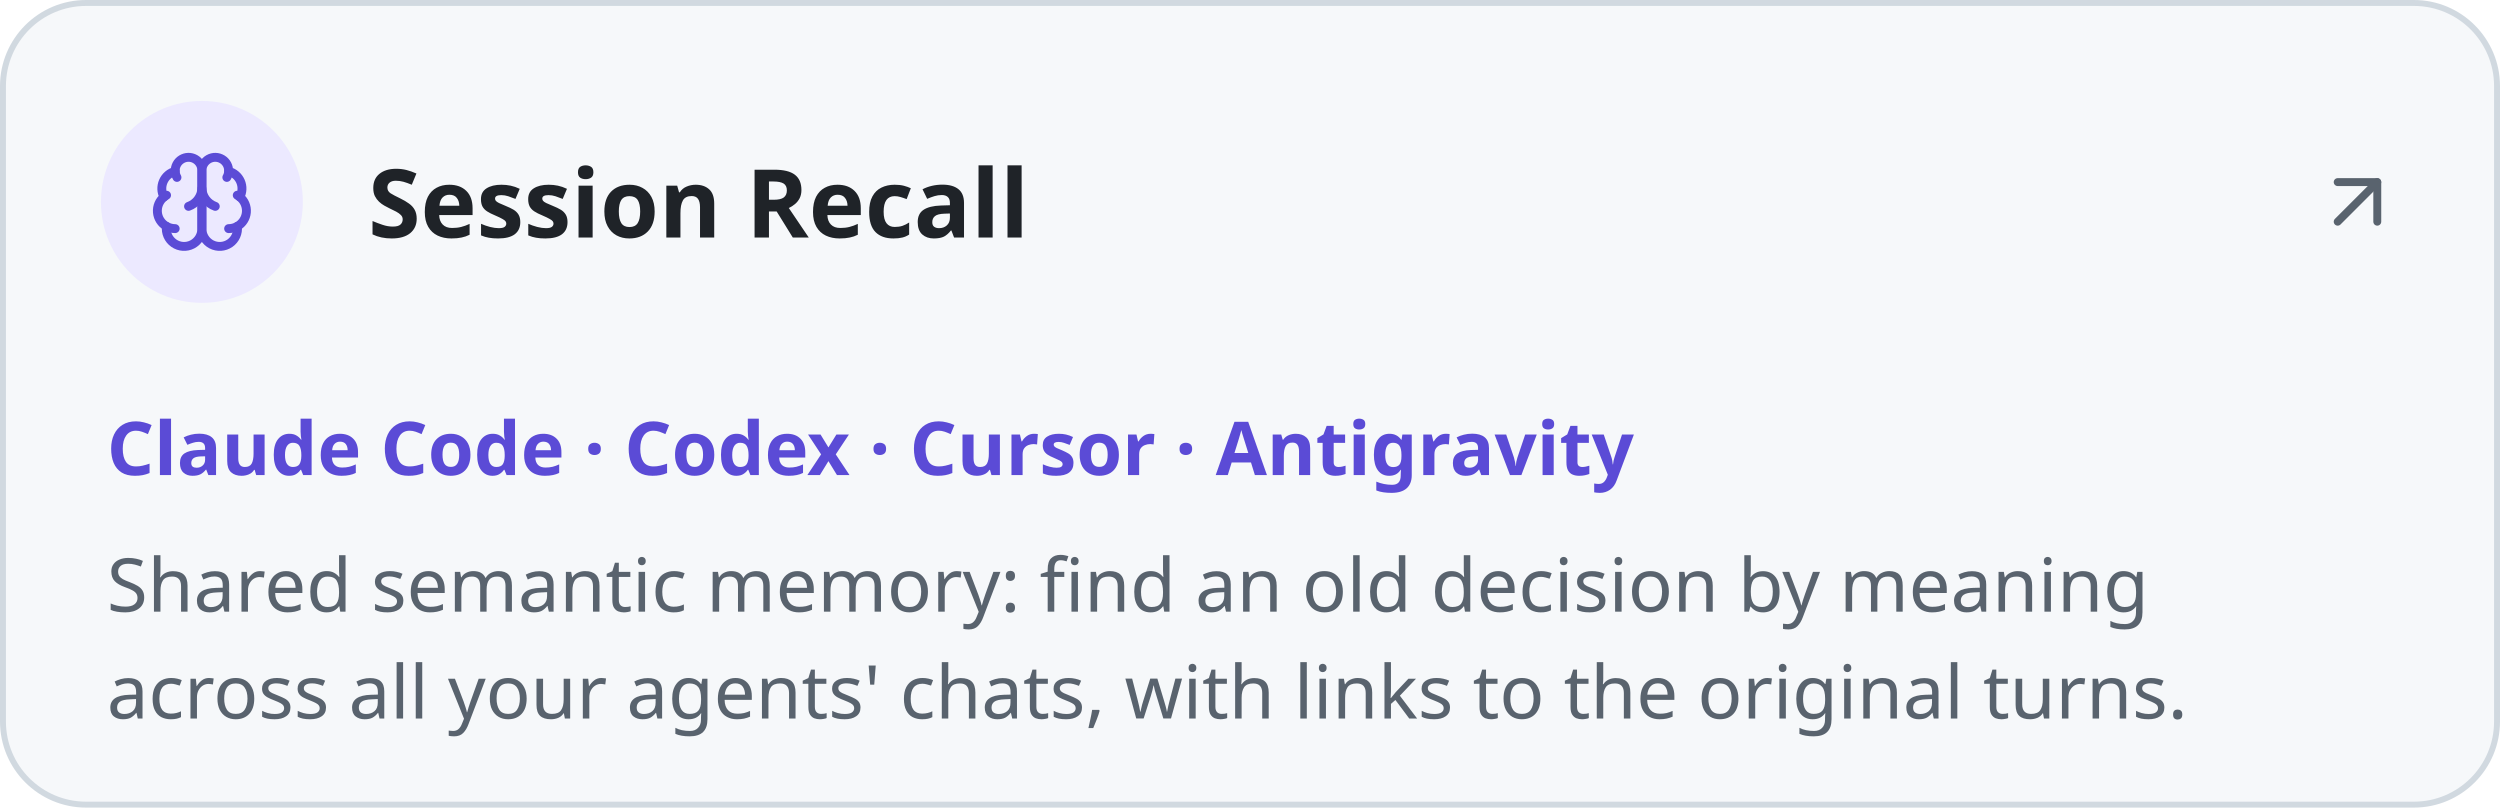
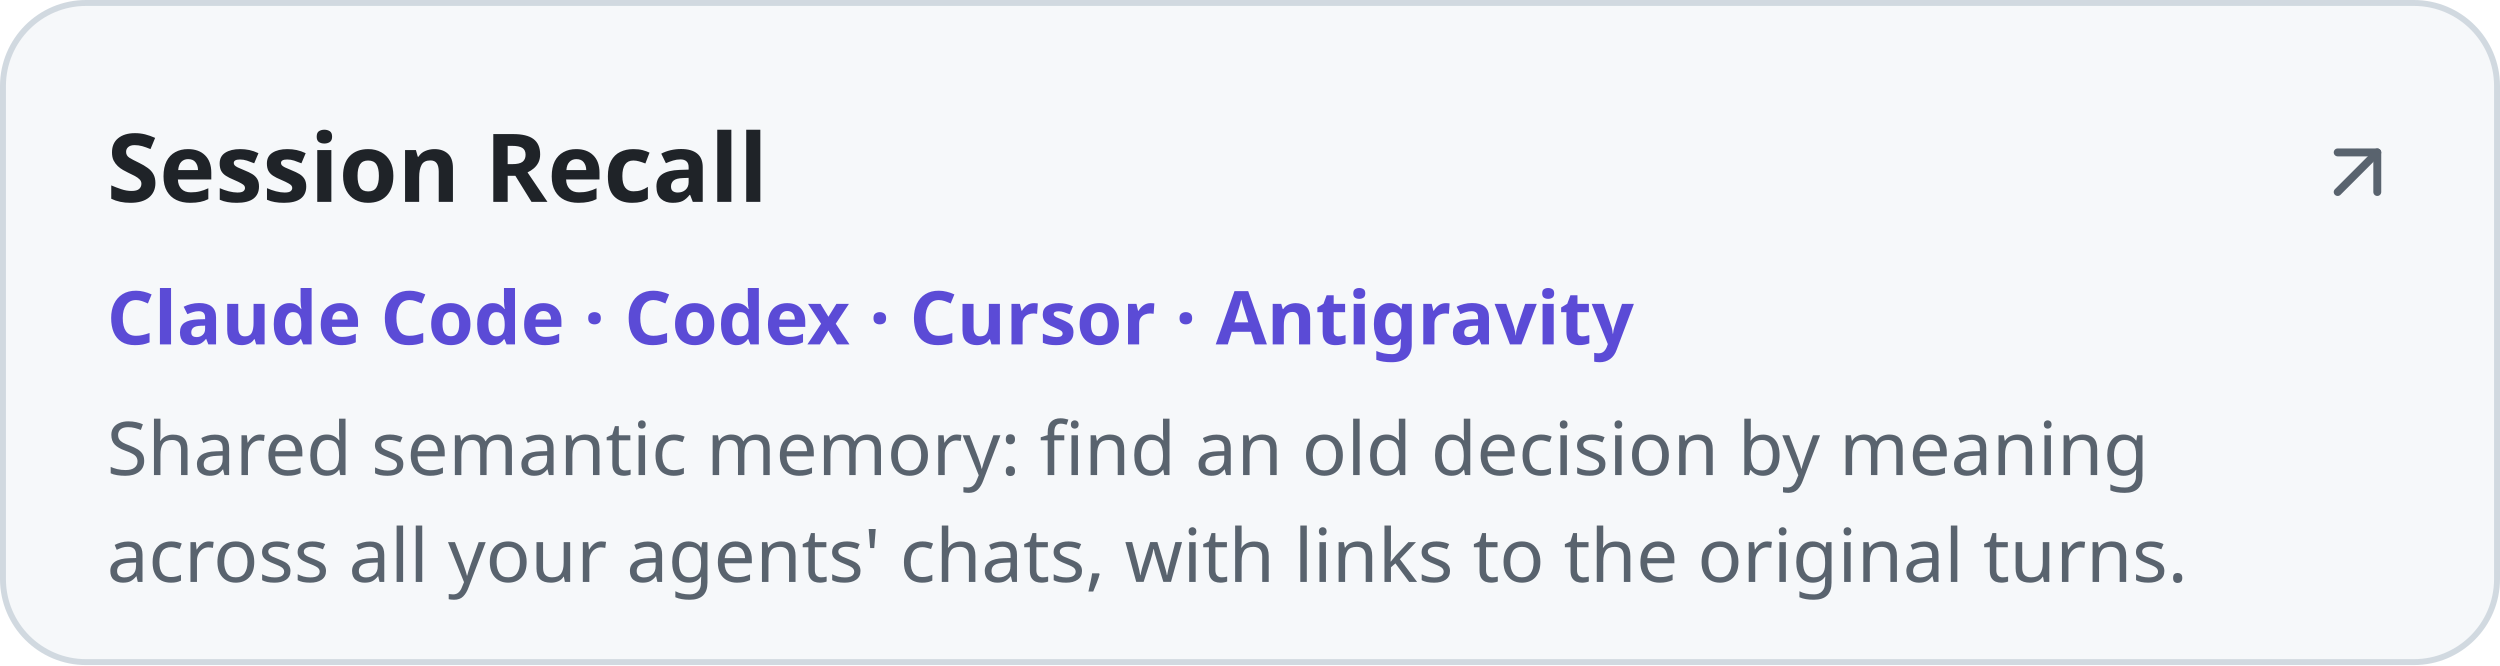
- <svg xmlns="http://www.w3.org/2000/svg" width="421" height="136" viewBox="0 0 421 136">
-   <rect x="0.5" y="0.5" width="420" height="135" rx="14" fill="#f6f8fa" stroke="#d1d9e0" />
-   <circle cx="34" cy="34" r="17" fill="#ece9ff" />
-   <g transform="translate(25.0 25.0) scale(0.75)" fill="none" stroke="#5b4bd6" stroke-width="2" stroke-linecap="round" stroke-linejoin="round">
-     <path d="M12 5a3 3 0 1 0-5.997.125 4 4 0 0 0-2.526 5.77 4 4 0 0 0 .556 6.588A4 4 0 1 0 12 18Z" />
-     <path d="M12 5a3 3 0 1 1 5.997.125 4 4 0 0 1 2.526 5.77 4 4 0 0 1-.556 6.588A4 4 0 1 1 12 18Z" />
-     <path d="M15 13a4.5 4.5 0 0 1-3-4 4.5 4.5 0 0 1-3 4" />
-     <path d="M17.599 6.5a3 3 0 0 0 .399-1.375" />
-     <path d="M6.003 5.125A3 3 0 0 0 6.401 6.5" />
-     <path d="M3.477 10.896a4 4 0 0 1 .585-.396" />
-     <path d="M19.938 10.5a4 4 0 0 1 .585.396" />
-     <path d="M6 18a4 4 0 0 1-1.967-.516" />
-     <path d="M19.967 17.484A4 4 0 0 1 18 18" />
-   </g>
-   <text x="62" y="40" text-anchor="start" font-family="-apple-system, BlinkMacSystemFont, 'Segoe UI', 'Noto Sans', Helvetica, Arial, sans-serif" font-size="16" font-weight="600" fill="#1f2328">Session Recall</text>
-   <g transform="translate(389 26.0) scale(0.6667)" fill="none" stroke="#59636e" stroke-width="2" stroke-linecap="round" stroke-linejoin="round">
+ <svg xmlns="http://www.w3.org/2000/svg" width="421" height="112" viewBox="0 0 421 112">
+   <rect x="0.5" y="0.5" width="420" height="111" rx="14" fill="#f6f8fa" stroke="#d1d9e0" />
+   <text x="18" y="34" text-anchor="start" font-family="-apple-system, BlinkMacSystemFont, 'Segoe UI', 'Noto Sans', Helvetica, Arial, sans-serif" font-size="16" font-weight="600" fill="#1f2328">Session Recall</text>
+   <g transform="translate(389 21.0) scale(0.6667)" fill="none" stroke="#59636e" stroke-width="2" stroke-linecap="round" stroke-linejoin="round">
    <path d="M7 7h10v10" />
    <path d="M7 17 17 7" />
  </g>
-   <text x="18" y="80" text-anchor="start" font-family="-apple-system, BlinkMacSystemFont, 'Segoe UI', 'Noto Sans', Helvetica, Arial, sans-serif" font-size="12.5" font-weight="600" fill="#5b4bd6">Claude Code · Codex · Cursor · Antigravity</text>
-   <text x="18" y="103" text-anchor="start" font-family="-apple-system, BlinkMacSystemFont, 'Segoe UI', 'Noto Sans', Helvetica, Arial, sans-serif" font-size="12.5" font-weight="400" fill="#59636e">Shared semantic memory: find an old decision by meaning</text>
-   <text x="18" y="121" text-anchor="start" font-family="-apple-system, BlinkMacSystemFont, 'Segoe UI', 'Noto Sans', Helvetica, Arial, sans-serif" font-size="12.5" font-weight="400" fill="#59636e">across all your agents' chats, with links to the original turns.</text>
+   <text x="18" y="58" text-anchor="start" font-family="-apple-system, BlinkMacSystemFont, 'Segoe UI', 'Noto Sans', Helvetica, Arial, sans-serif" font-size="12.5" font-weight="600" fill="#5b4bd6">Claude Code · Codex · Cursor · Antigravity</text>
+   <text x="18" y="80" text-anchor="start" font-family="-apple-system, BlinkMacSystemFont, 'Segoe UI', 'Noto Sans', Helvetica, Arial, sans-serif" font-size="12.5" font-weight="400" fill="#59636e">Shared semantic memory: find an old decision by meaning</text>
+   <text x="18" y="98" text-anchor="start" font-family="-apple-system, BlinkMacSystemFont, 'Segoe UI', 'Noto Sans', Helvetica, Arial, sans-serif" font-size="12.5" font-weight="400" fill="#59636e">across all your agents' chats, with links to the original turns.</text>
</svg>
